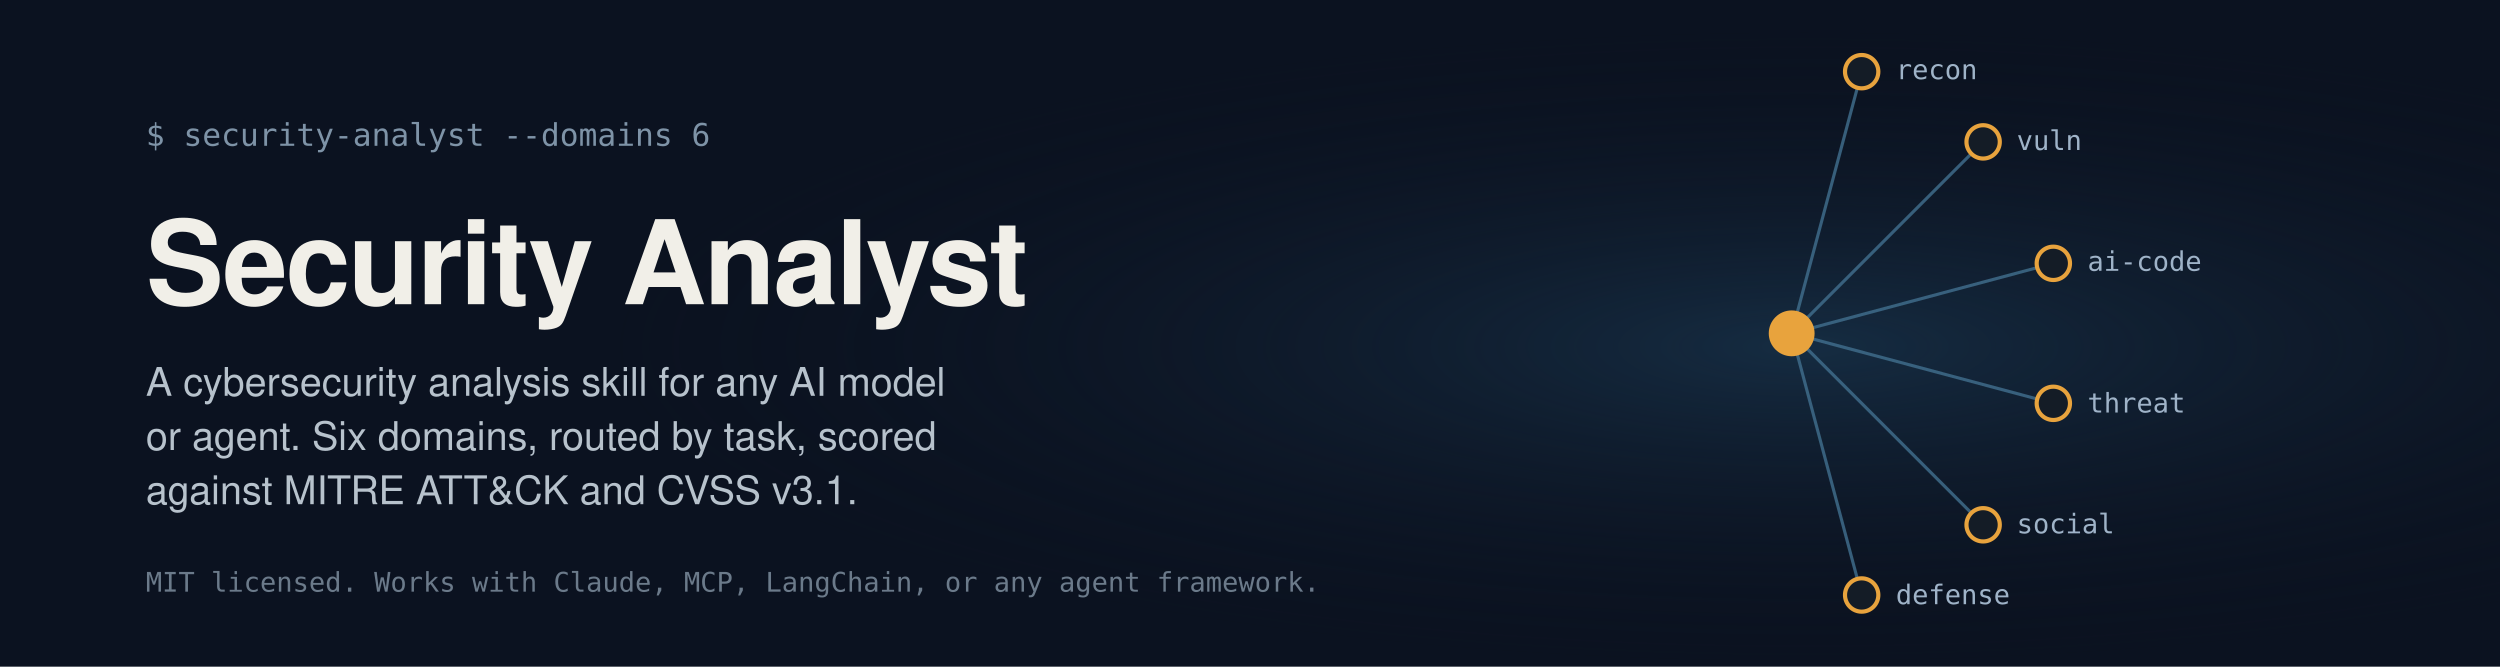
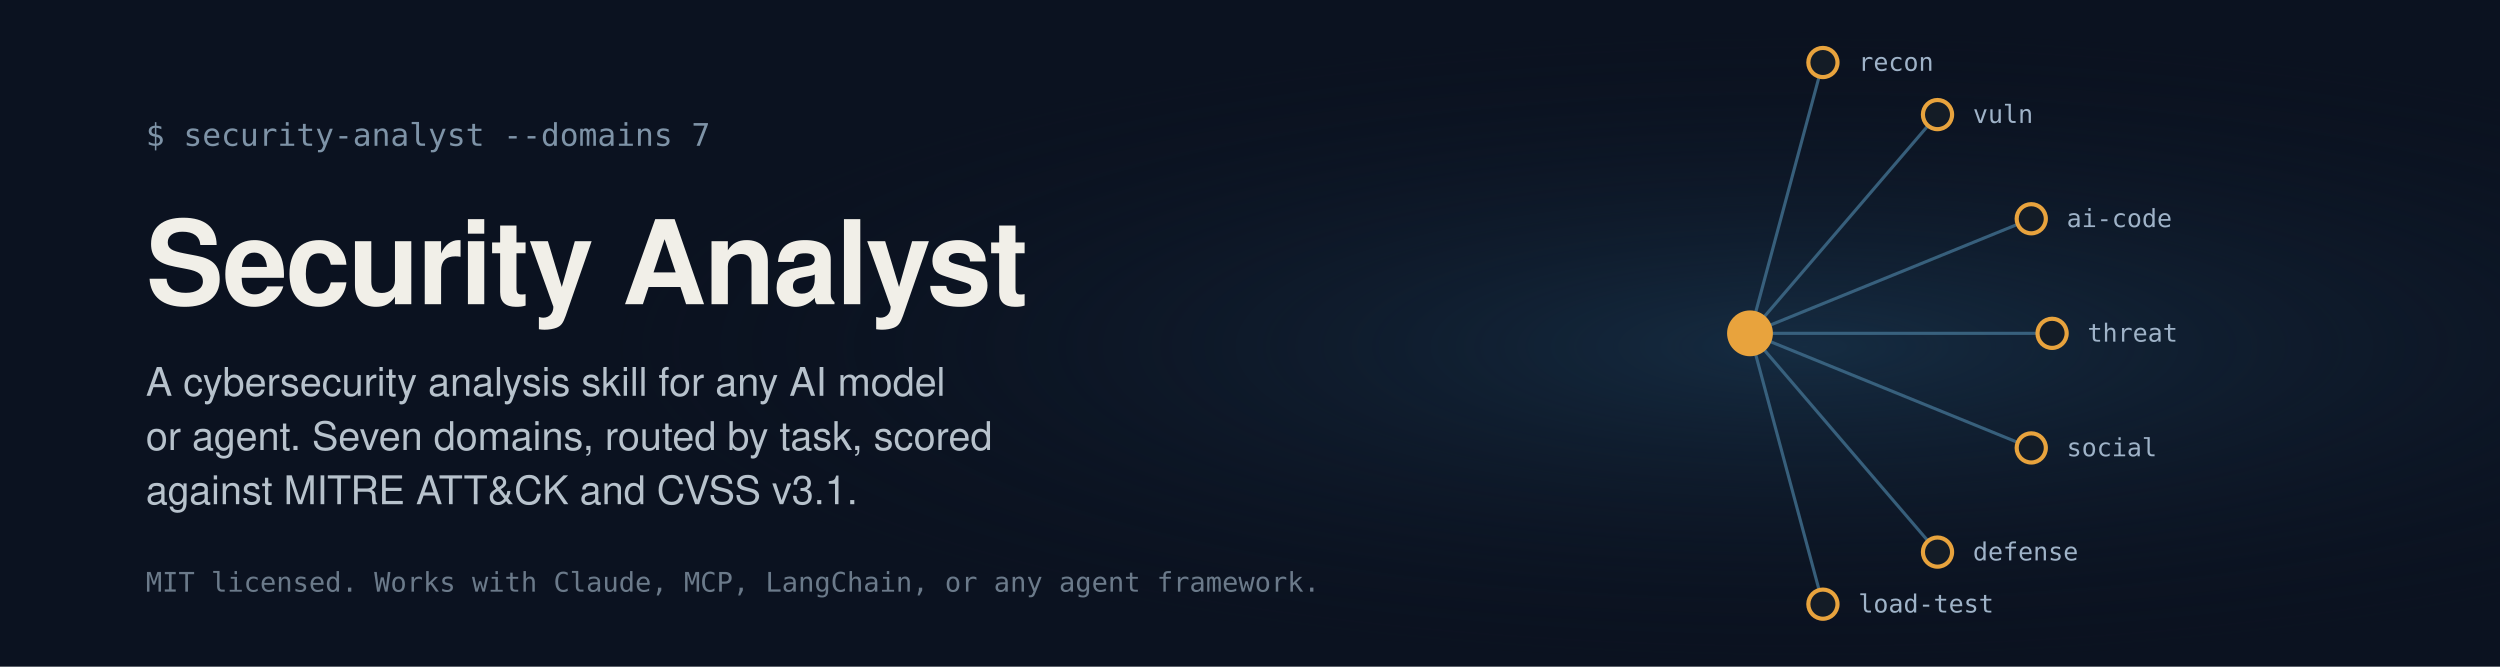
<svg xmlns="http://www.w3.org/2000/svg" width="1200" height="320" viewBox="0 0 1200 320" role="img">
  <defs>
    <radialGradient id="glow" cx="72%" cy="52%" r="48%">
      <stop offset="0%" stop-color="#1B3A54" stop-opacity="0.65" />
      <stop offset="100%" stop-color="#0B1220" stop-opacity="0" />
    </radialGradient>
  </defs>
  <rect width="1200" height="320" fill="#0B1220" />
  <rect width="1200" height="320" fill="url(#glow)" />
  <g stroke="#3E6B89" stroke-width="1.5" opacity="0.85">
-     <line x1="860" y1="160" x2="893.6" y2="34.4" />
-     <line x1="860" y1="160" x2="951.9" y2="68.1" />
-     <line x1="860" y1="160" x2="985.6" y2="126.4" />
-     <line x1="860" y1="160" x2="985.6" y2="193.6" />
-     <line x1="860" y1="160" x2="951.9" y2="251.9" />
-     <line x1="860" y1="160" x2="893.6" y2="285.6" />
+     <line x1="840" y1="160" x2="875" y2="30" />
+     <line x1="840" y1="160" x2="930" y2="55" />
+     <line x1="840" y1="160" x2="975" y2="105" />
+     <line x1="840" y1="160" x2="985" y2="160" />
+     <line x1="840" y1="160" x2="975" y2="215" />
+     <line x1="840" y1="160" x2="930" y2="265" />
+     <line x1="840" y1="160" x2="875" y2="290" />
  </g>
-   <circle cx="860" cy="160" r="11" fill="#E8A33D" />
+   <circle cx="840" cy="160" r="11" fill="#E8A33D" />
  <g fill="#141C26" stroke="#E8A33D" stroke-width="2">
-     <circle cx="893.6" cy="34.4" r="8" />
-     <circle cx="951.9" cy="68.1" r="8" />
-     <circle cx="985.6" cy="126.4" r="8" />
-     <circle cx="985.6" cy="193.6" r="8" />
-     <circle cx="951.9" cy="251.9" r="8" />
-     <circle cx="893.6" cy="285.6" r="8" />
+     <circle cx="875" cy="30" r="7" />
+     <circle cx="930" cy="55" r="7" />
+     <circle cx="975" cy="105" r="7" />
+     <circle cx="985" cy="160" r="7" />
+     <circle cx="975" cy="215" r="7" />
+     <circle cx="930" cy="265" r="7" />
+     <circle cx="875" cy="290" r="7" />
  </g>
-   <g font-family="ui-monospace, SFMono-Regular, Menlo, Consolas, monospace" font-size="13" fill="#9FB3C8">
-     <text x="910" y="38">recon</text>
-     <text x="968" y="72">vuln</text>
-     <text x="1002" y="130">ai-code</text>
-     <text x="1002" y="198">threat</text>
-     <text x="968" y="256">social</text>
-     <text x="910" y="290">defense</text>
+   <g font-family="ui-monospace, SFMono-Regular, Menlo, Consolas, monospace" font-size="12" fill="#9FB3C8">
+     <text x="892" y="34">recon</text>
+     <text x="947" y="59">vuln</text>
+     <text x="992" y="109">ai-code</text>
+     <text x="1002" y="164">threat</text>
+     <text x="992" y="219">social</text>
+     <text x="947" y="269">defense</text>
+     <text x="892" y="294">load-test</text>
  </g>
  <g font-family="ui-monospace, SFMono-Regular, Menlo, Consolas, monospace" fill="#7E93A7" font-size="15">
-     <text x="70" y="70">$ security-analyst --domains 6</text>
+     <text x="70" y="70">$ security-analyst --domains 7</text>
  </g>
  <text x="70" y="146" font-family="Helvetica, Arial, sans-serif" font-weight="700" font-size="56" letter-spacing="-1" fill="#F1EFE8">Security Analyst</text>
  <g font-family="Helvetica, Arial, sans-serif" font-weight="400" font-size="19" fill="#B7C2CC">
    <text x="70" y="190">A cybersecurity analysis skill for any AI model</text>
-     <text x="70" y="216">or agent. Six domains, routed by task, scored</text>
+     <text x="70" y="216">or agent. Seven domains, routed by task, scored</text>
    <text x="70" y="242">against MITRE ATT&amp;CK and CVSS v3.1.</text>
  </g>
  <text x="70" y="284" font-family="ui-monospace, SFMono-Regular, Menlo, Consolas, monospace" font-size="13" fill="#6B7A8A">MIT licensed. Works with Claude, MCP, LangChain, or any agent framework.</text>
</svg>
